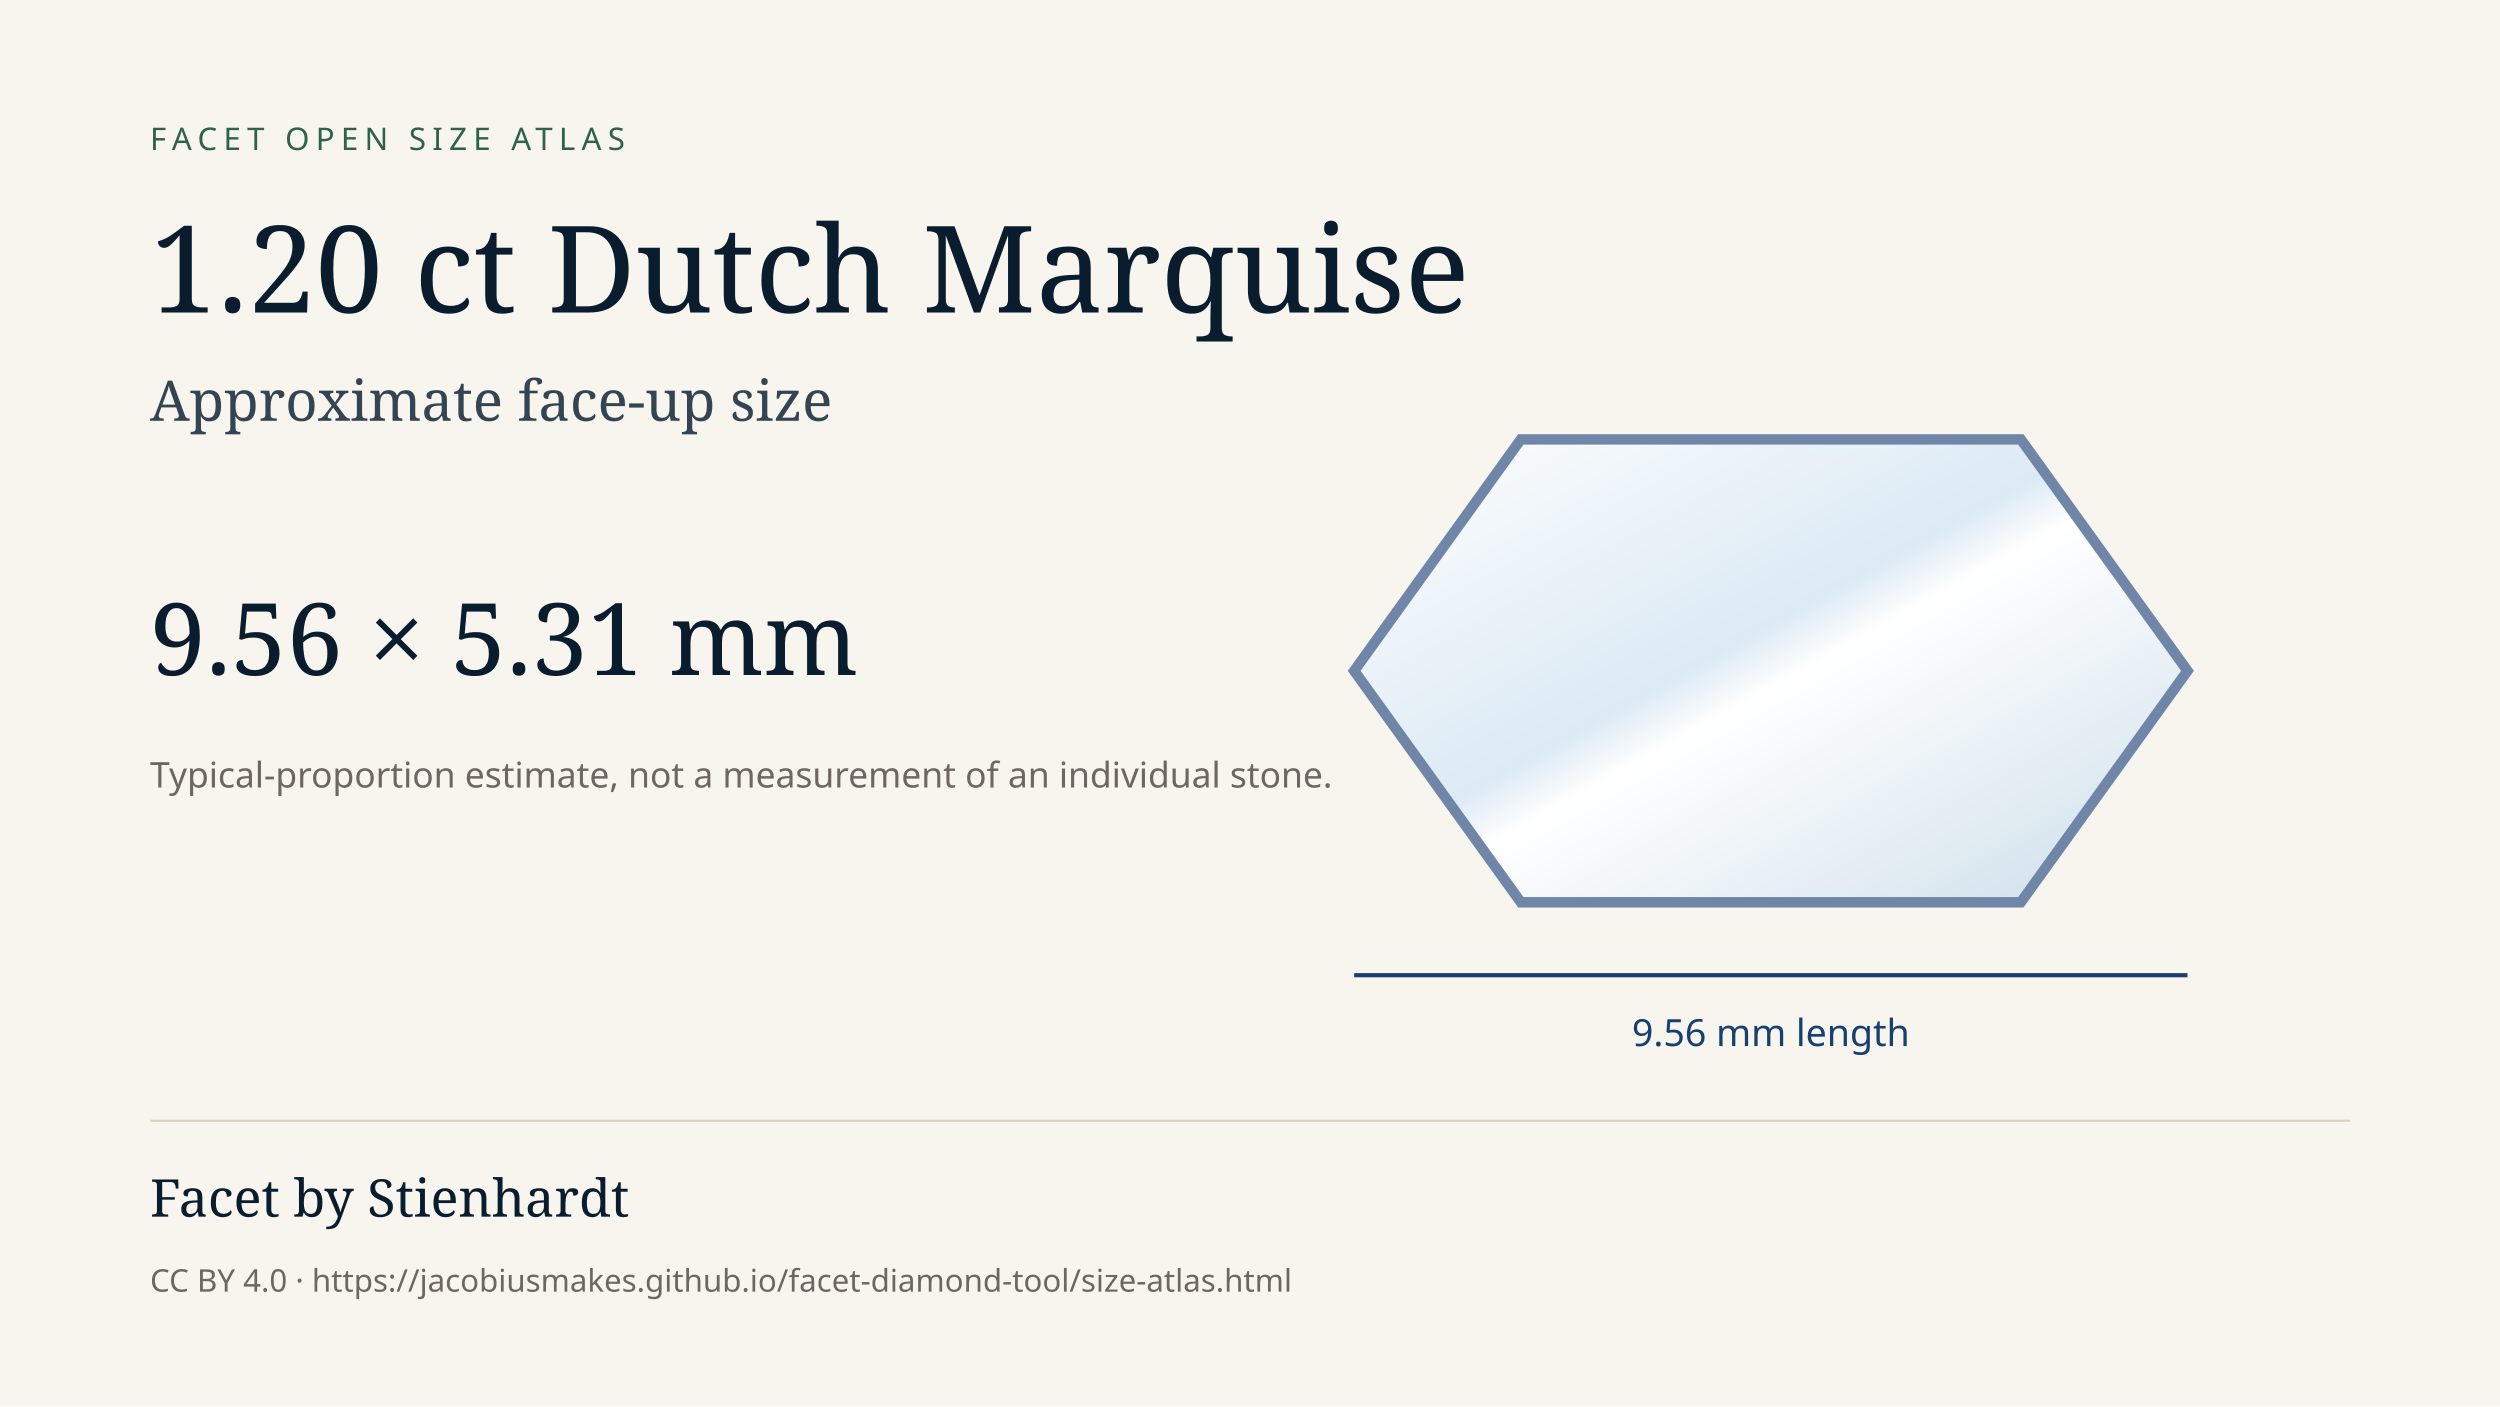
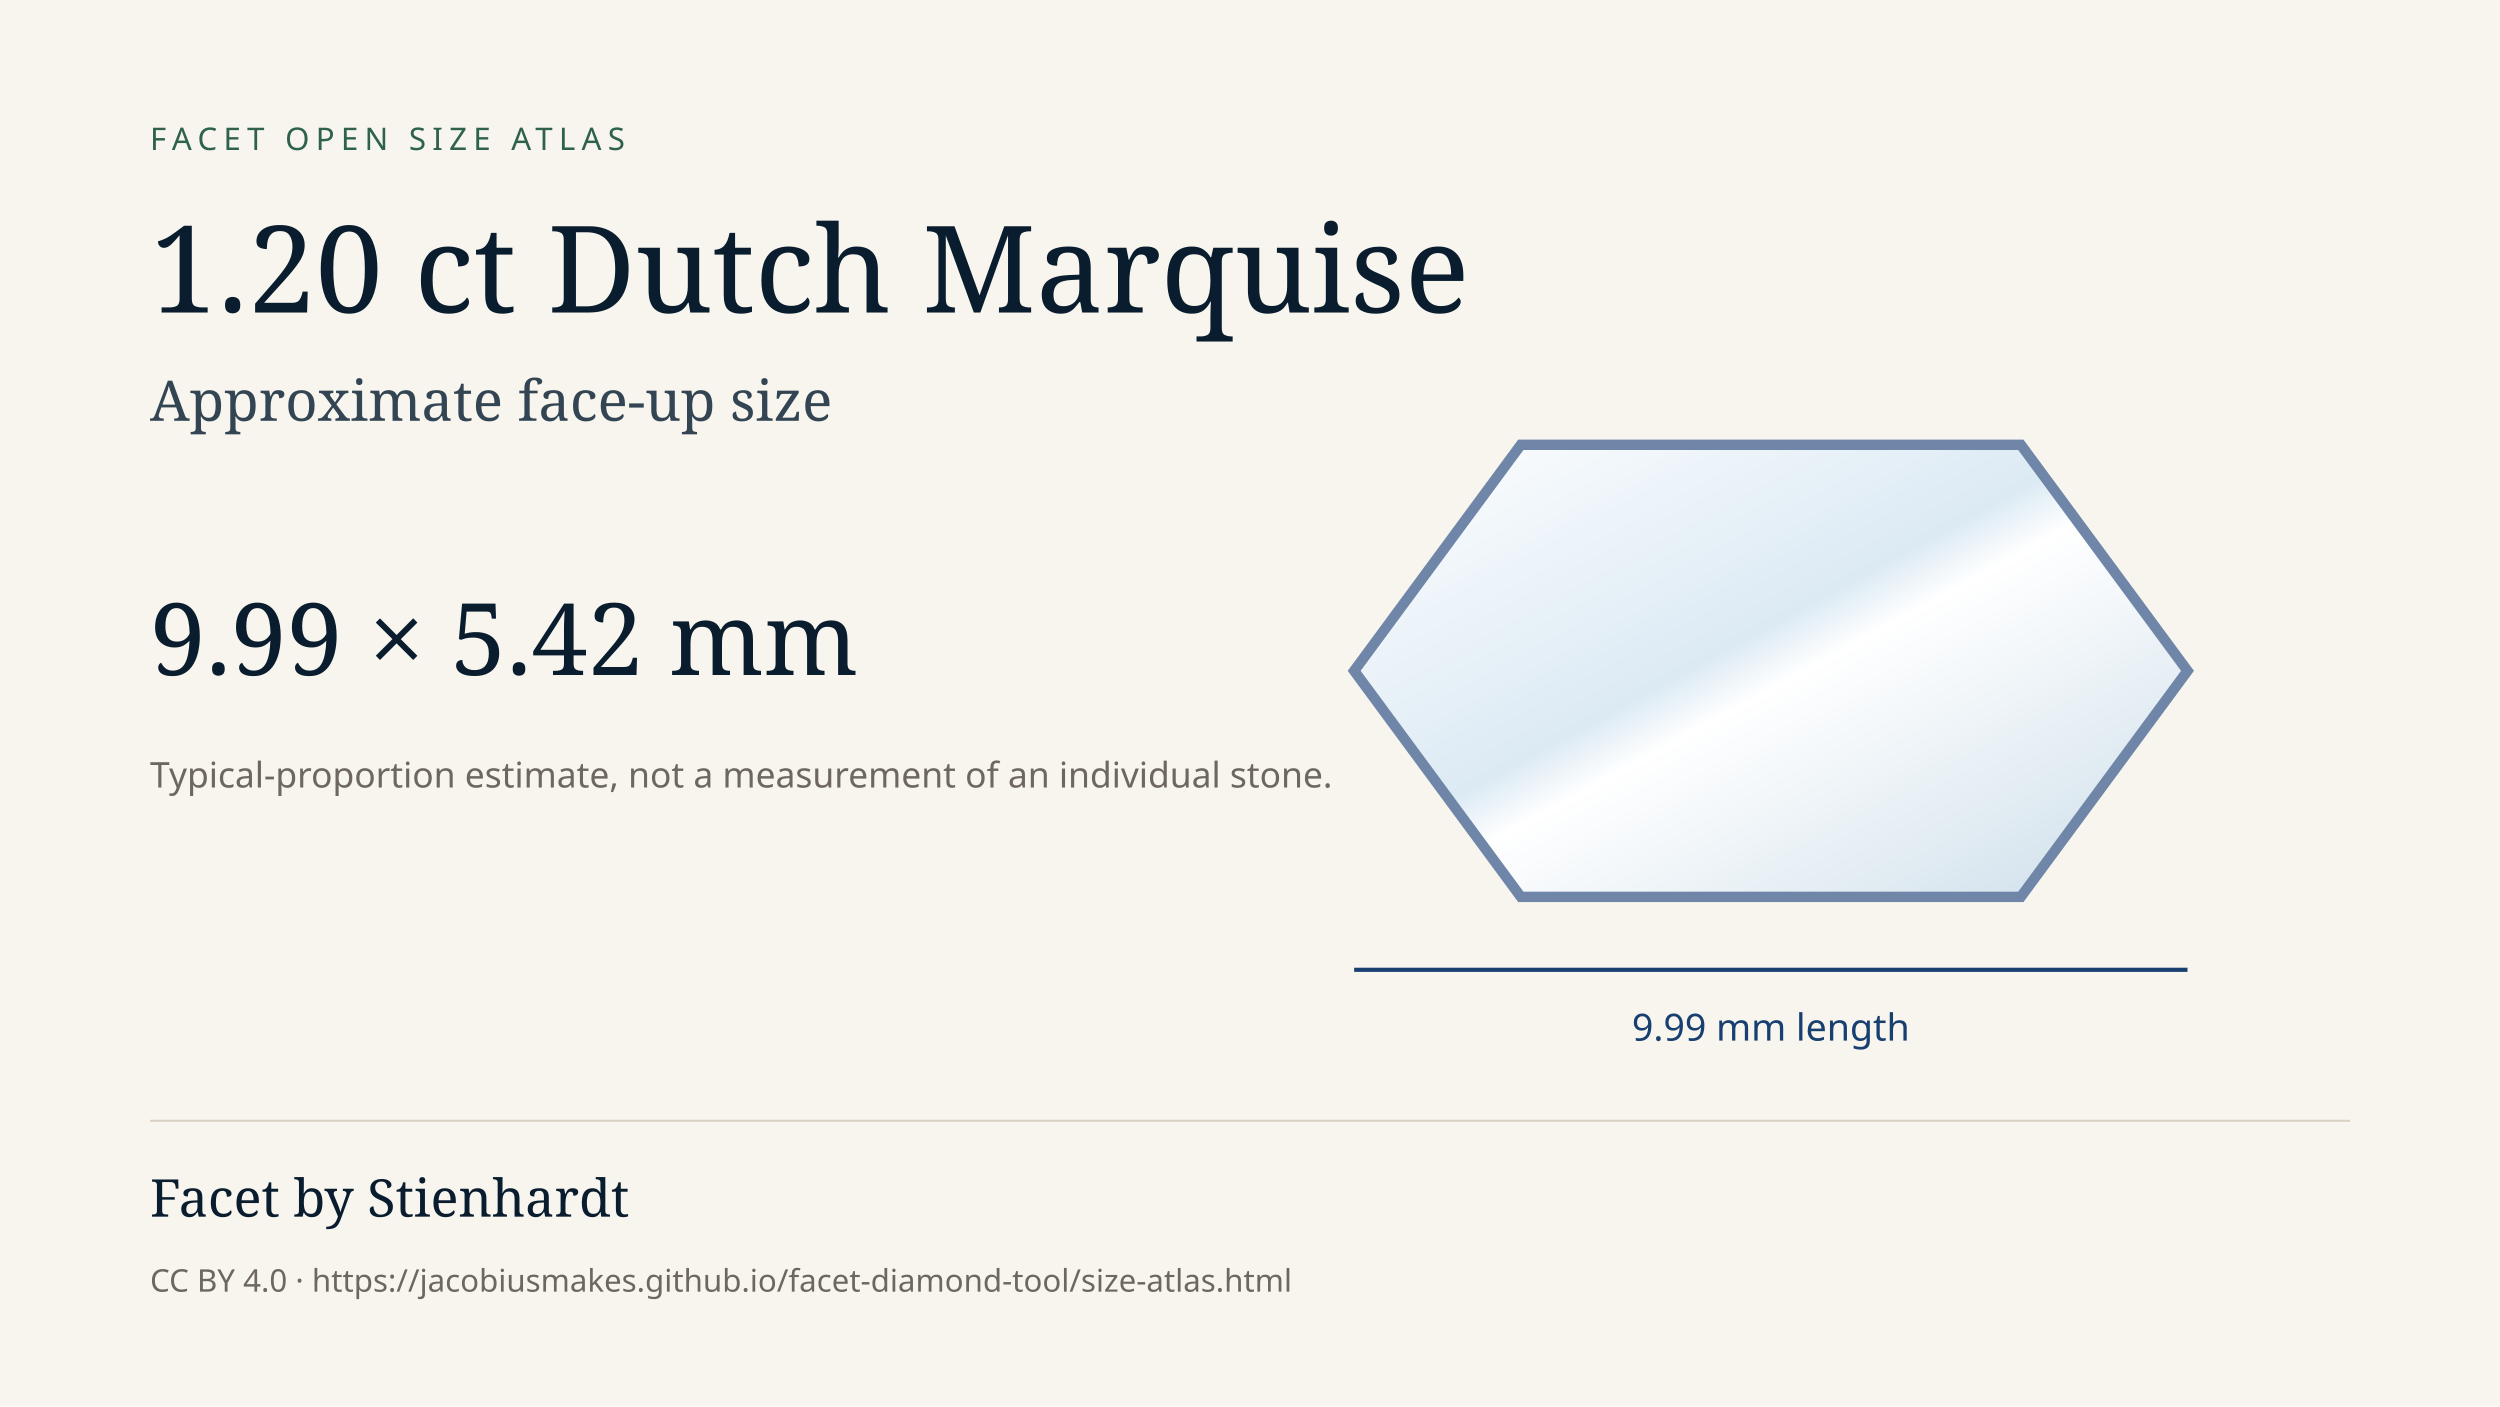
<svg xmlns="http://www.w3.org/2000/svg" width="1200" height="675" viewBox="0 0 1200 675" role="img" aria-labelledby="title description">
  <defs>
    <linearGradient id="paper" x1="0" y1="0" x2="1" y2="1">
      <stop stop-color="#fffdfa" />
      <stop offset="1" stop-color="#edf3f7" />
    </linearGradient>
    <linearGradient id="stone" x1="0" y1="0" x2="1" y2="1">
      <stop stop-color="#ffffff" />
      <stop offset="0.45" stop-color="#dceaf4" />
      <stop offset="0.52" stop-color="#ffffff" />
      <stop offset="1" stop-color="#cbdde9" />
    </linearGradient>
  </defs>
  <rect width="1200" height="675" fill="#f8f5ef" />
  <text x="72" y="72" fill="#2e624b" font-family="Verdana, sans-serif" font-size="15" letter-spacing="3">FACET OPEN SIZE ATLAS</text>
  <text x="72" y="150" fill="#091d2e" font-family="Georgia, serif" font-size="58">1.20 ct Dutch Marquise</text>
  <text x="72" y="202" fill="#334553" font-family="Georgia, serif" font-size="27">Approximate face-up size</text>
  <g fill="url(#stone)" stroke="#6f86a8" stroke-width="5">
-     <polygon points="650.0,322 730.0,210.9 970.0,210.9 1050.0,322 970.0,433.1 730.0,433.1" />
+     <polygon points="650.0,322 730.0,213.5 970.0,213.5 1050.0,322 970.0,430.5 730.0,430.5" />
  </g>
-   <line x1="650.0" y1="468.1" x2="1050.0" y2="468.1" stroke="#173f70" stroke-width="2" />
-   <text x="850" y="502.1" fill="#173f70" text-anchor="middle" font-family="Verdana, sans-serif" font-size="18">9.56 mm length</text>
-   <text x="72" y="324" fill="#091d2e" font-family="Georgia, serif" font-size="48">9.56 × 5.31 mm</text>
+   <line x1="650.0" y1="465.5" x2="1050.0" y2="465.5" stroke="#173f70" stroke-width="2" />
+   <text x="850" y="499.5" fill="#173f70" text-anchor="middle" font-family="Verdana, sans-serif" font-size="18">9.99 mm length</text>
+   <text x="72" y="324" fill="#091d2e" font-family="Georgia, serif" font-size="48">9.99 × 5.42 mm</text>
  <text x="72" y="378" fill="#6d675f" font-family="Verdana, sans-serif" font-size="17">Typical-proportion estimate, not a measurement of an individual stone.</text>
  <line x1="72" y1="538" x2="1128" y2="538" stroke="#d9d1c4" />
  <text x="72" y="584" fill="#091d2e" font-family="Georgia, serif" font-size="25">Facet by Stienhardt</text>
  <text x="72" y="620" fill="#6d675f" font-family="Verdana, sans-serif" font-size="15">CC BY 4.0 · https://jacobiusmakes.github.io/facet-diamond-tool/size-atlas.html</text>
</svg>
